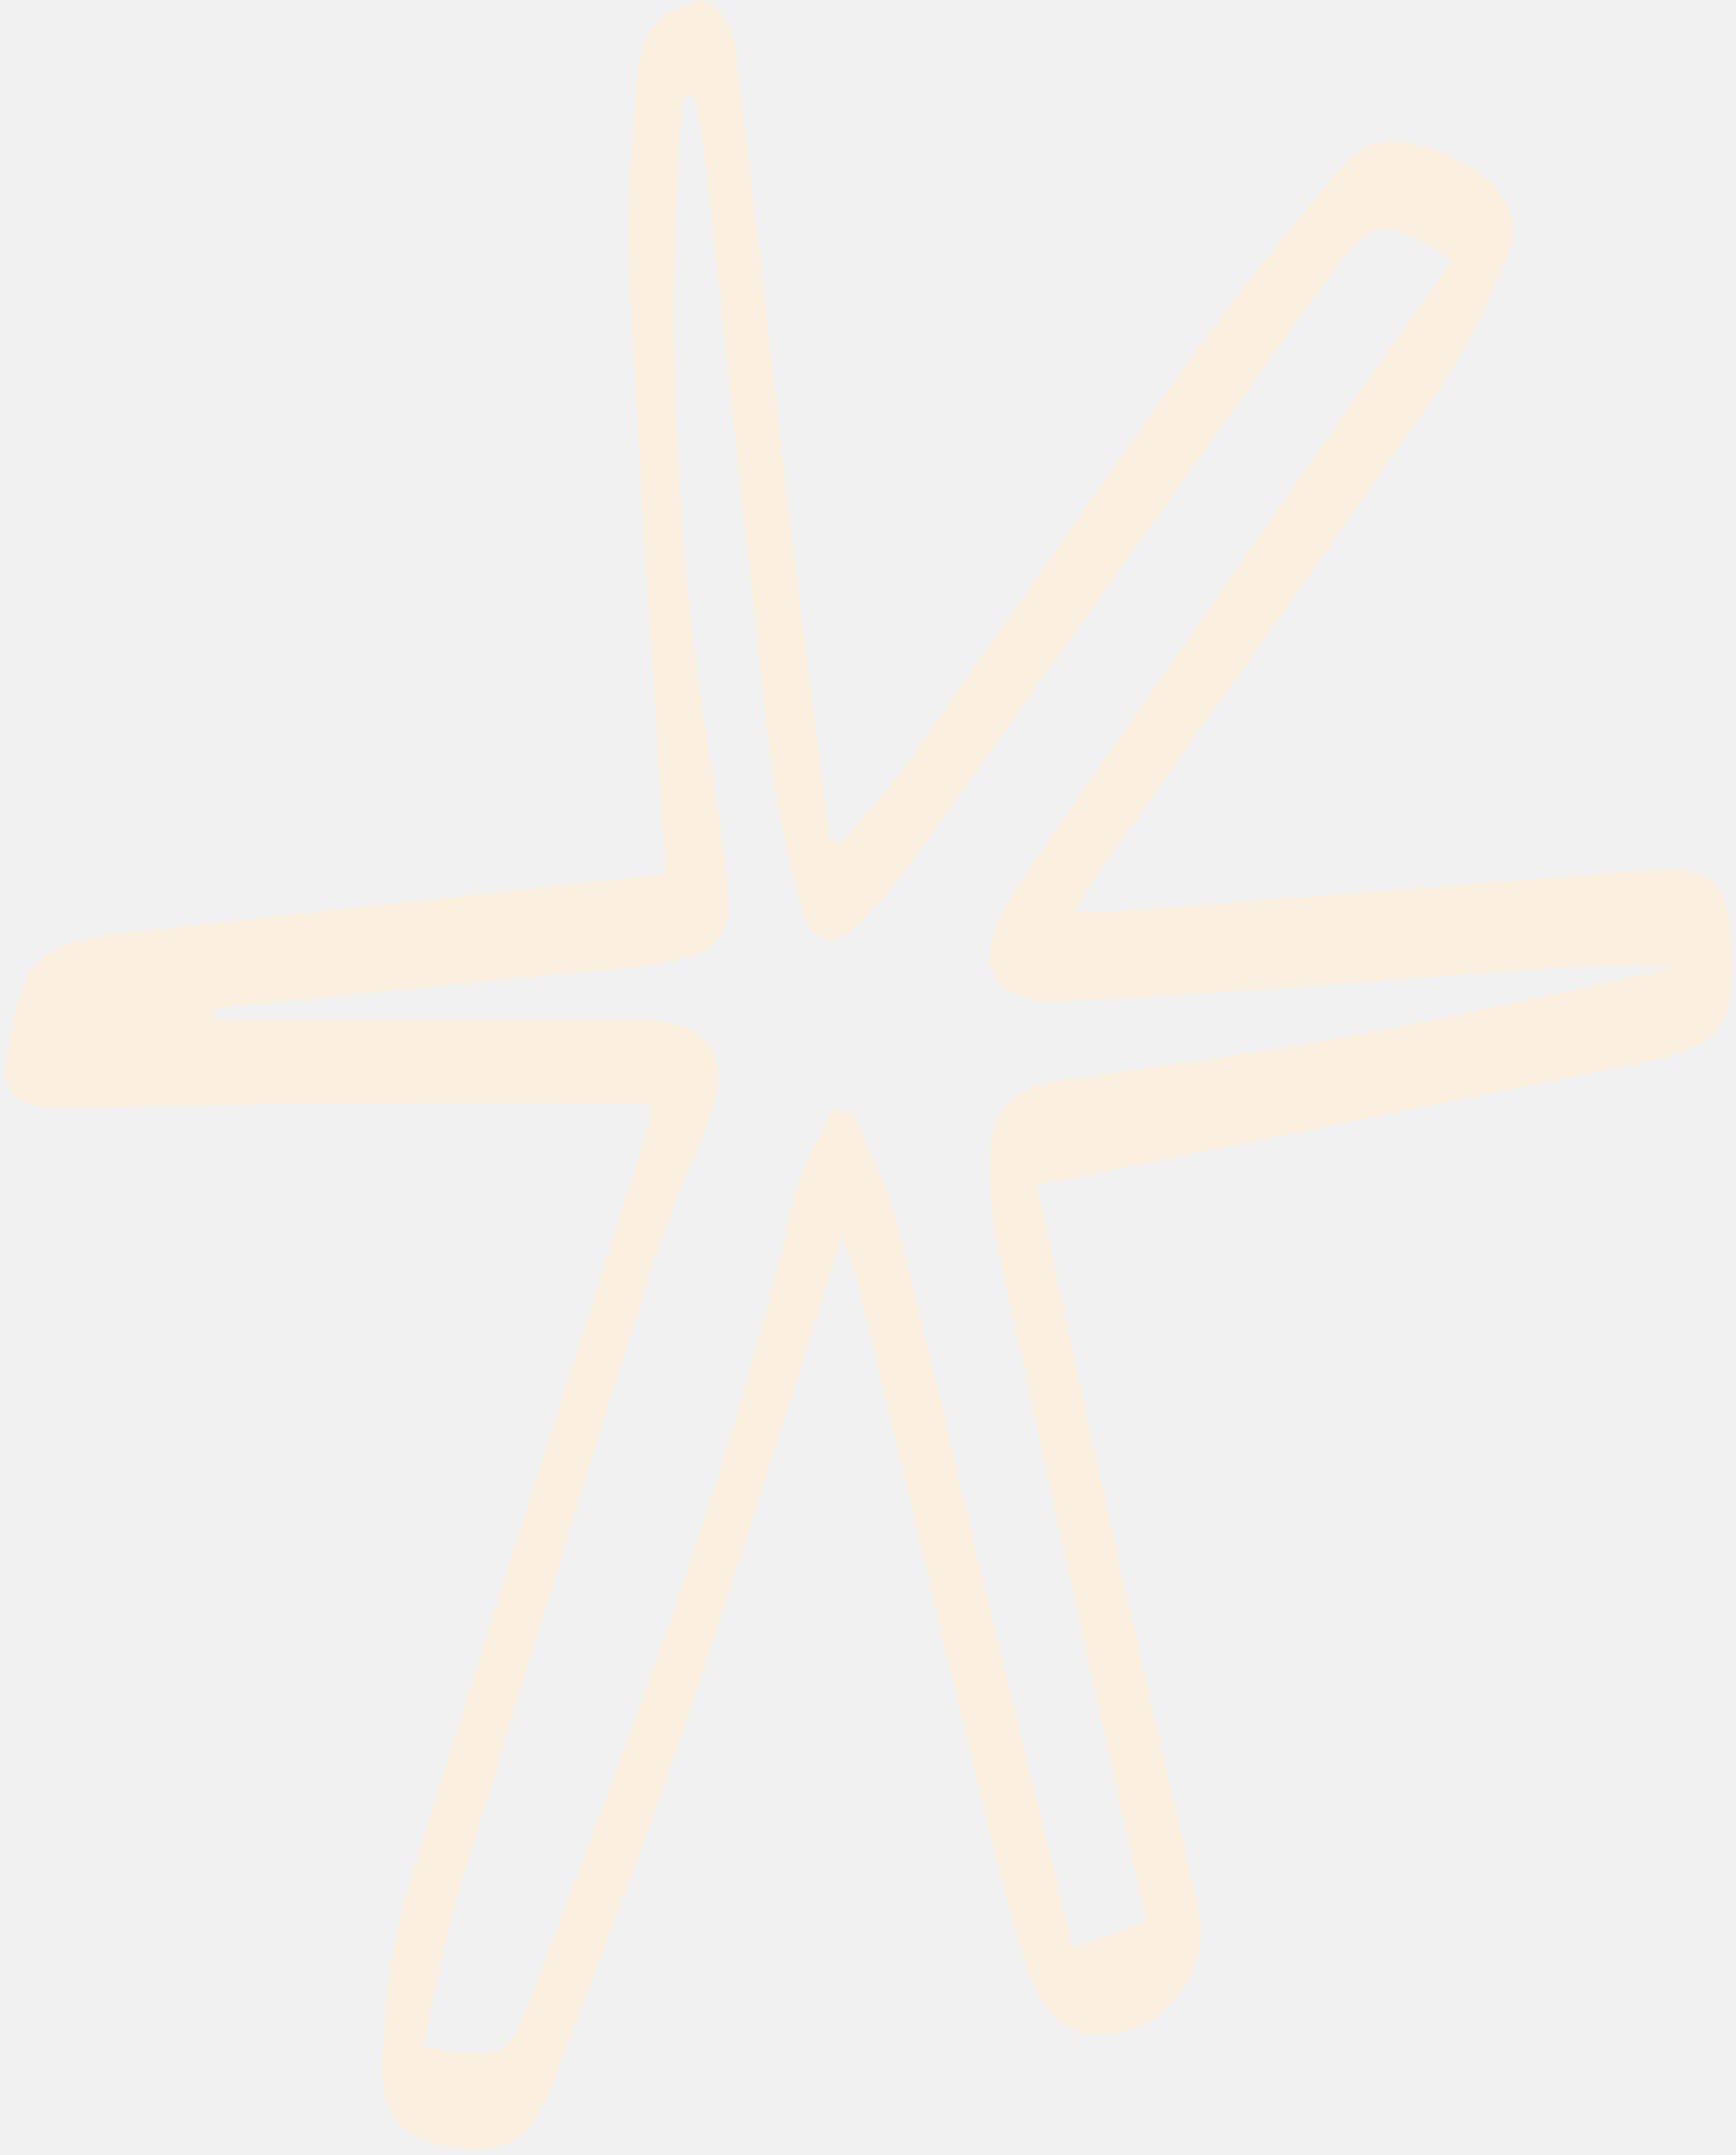
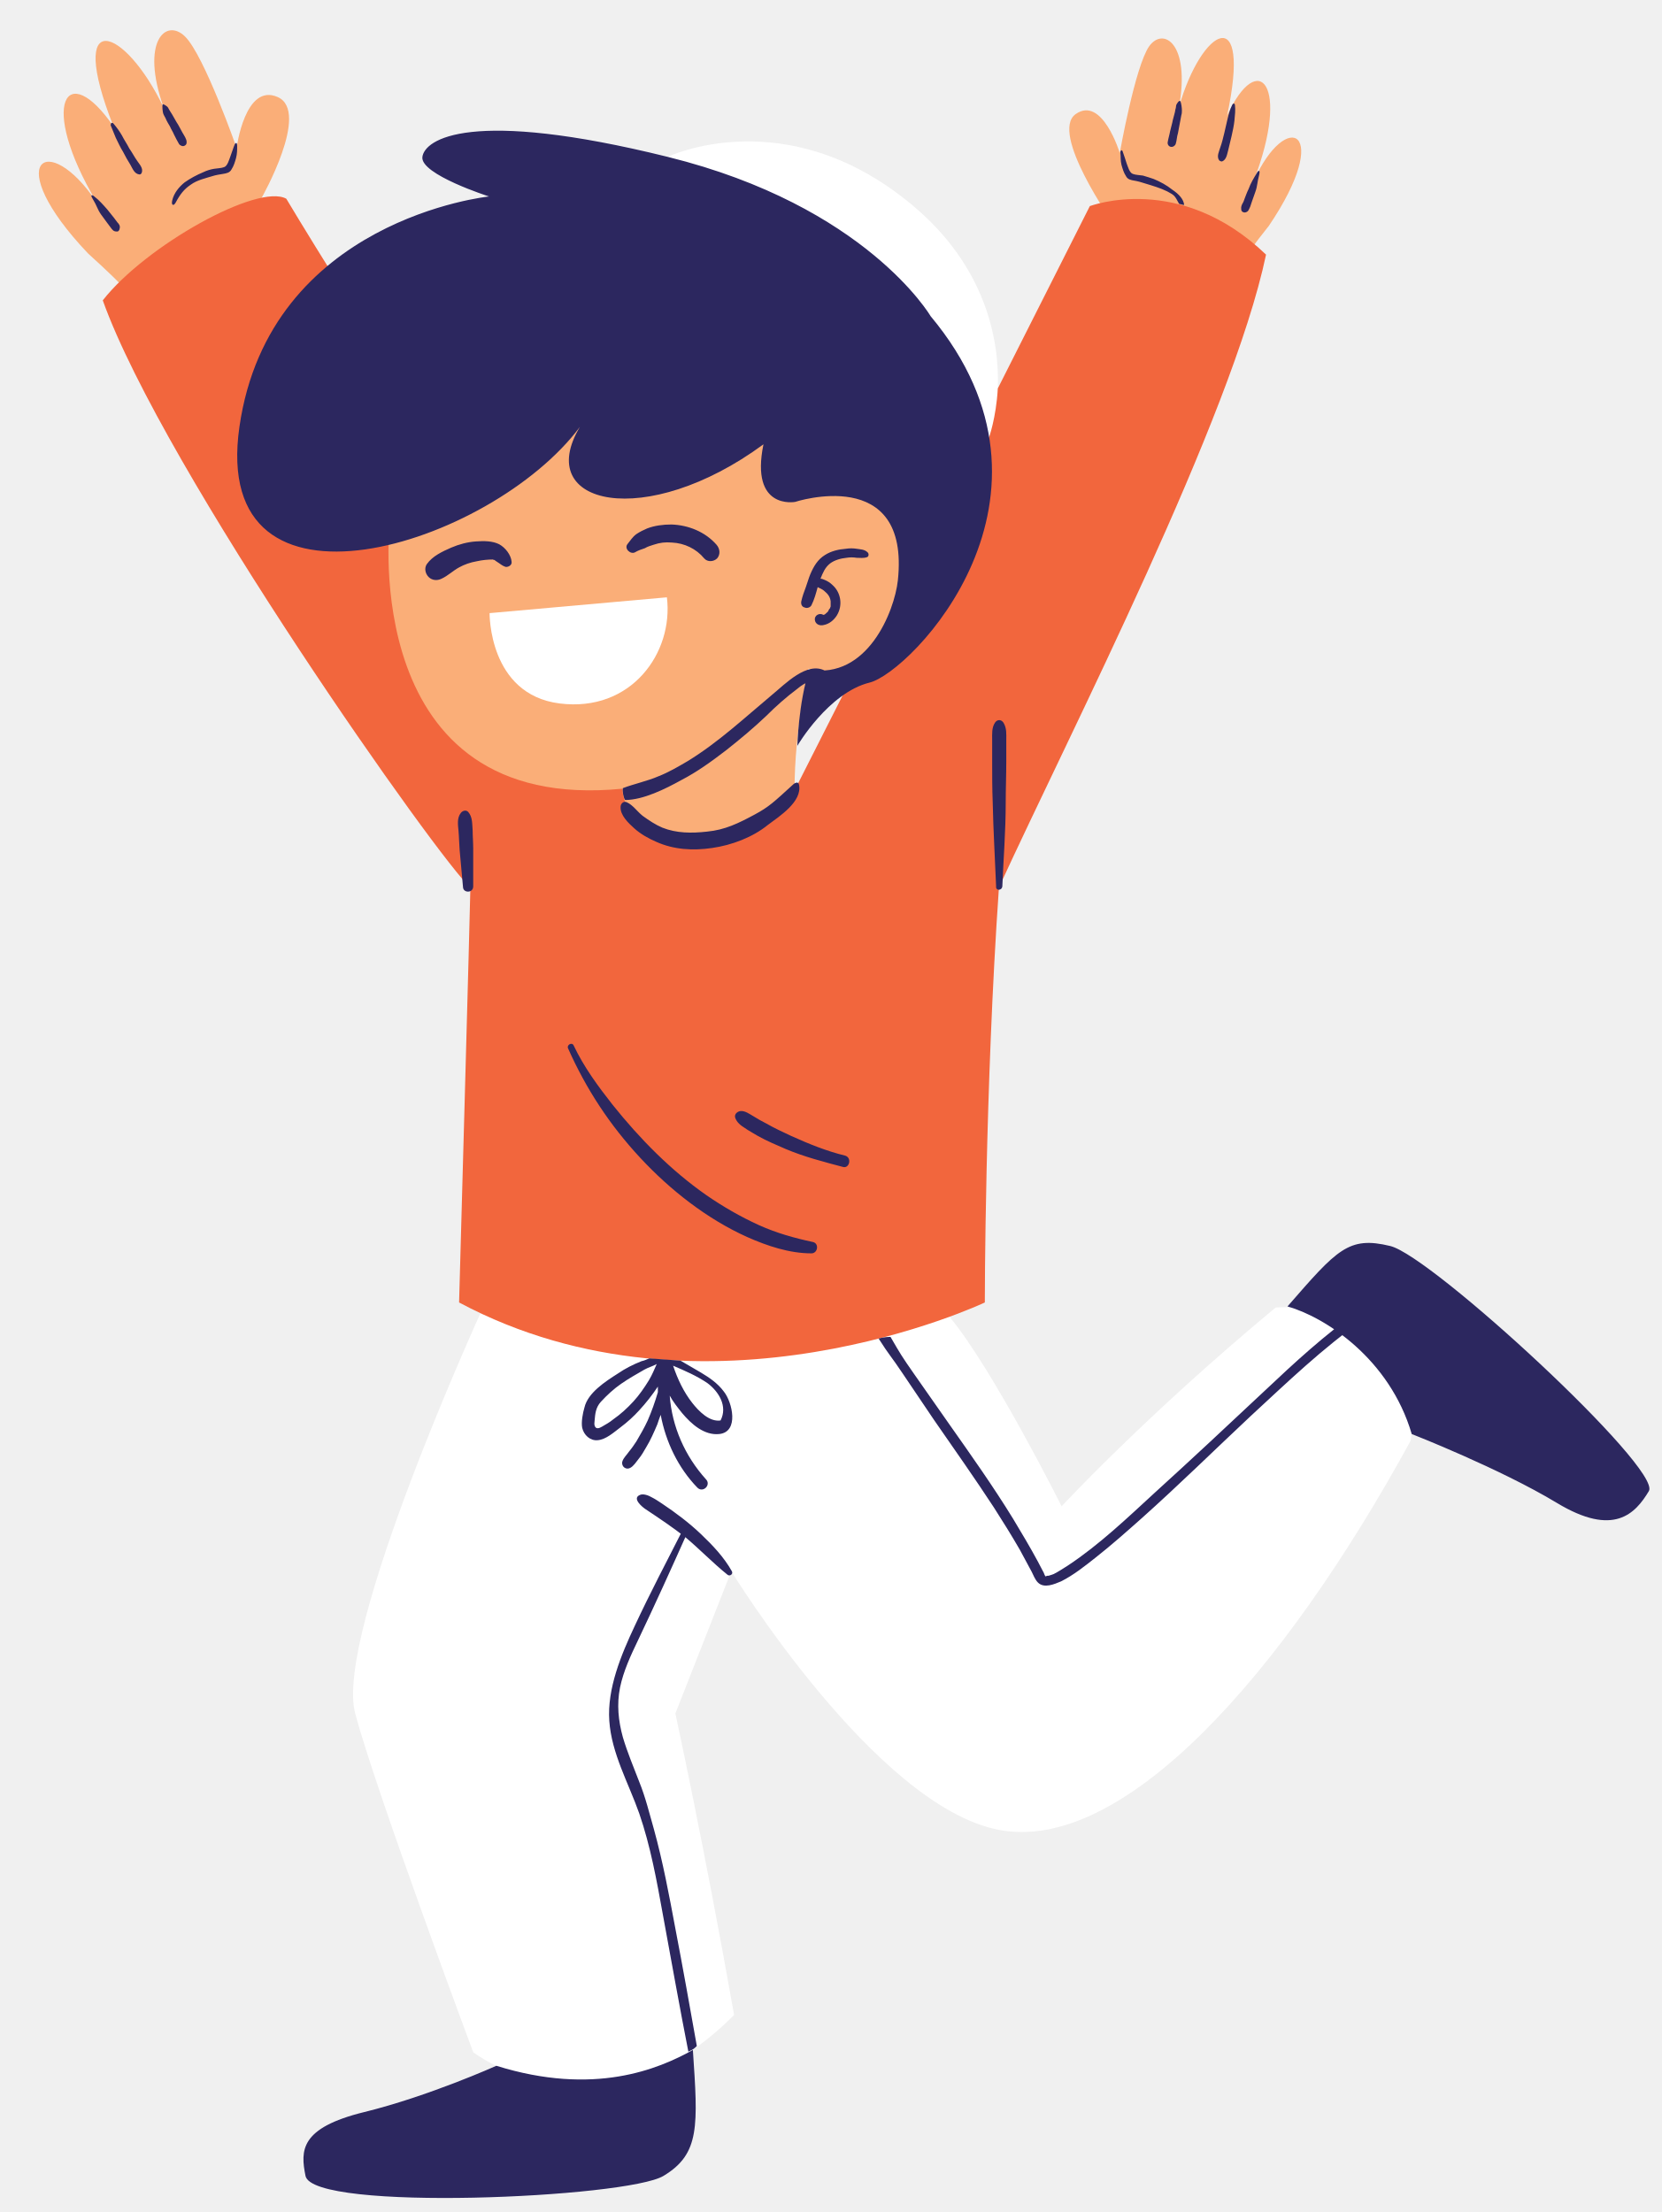
- <svg xmlns="http://www.w3.org/2000/svg" contentScriptType="text/ecmascript" fill="#000000" width="627.7" zoomAndPan="magnify" contentStyleType="text/css" viewBox="-2.0 -0.3 627.7 779.5" height="779.5" preserveAspectRatio="xMidYMid meet" version="1">
+ <svg xmlns="http://www.w3.org/2000/svg" contentScriptType="text/ecmascript" fill="#000000" width="294.3" zoomAndPan="magnify" contentStyleType="text/css" viewBox="-6.9 -5.3 294.3 391.8" height="391.8" preserveAspectRatio="xMidYMid meet" version="1">
  <g id="change1_1">
-     <path fill="#faefde" d="M373.1,428.4c7.8,36.1,15.8,74,24.2,111.8c11.2,50,22.6,100,34.1,150c6.1,26.7-19.5,52.7-45.6,43.6 c-7.9-2.7-14.6-15.6-17.4-25.2c-9-30.5-16.2-61.6-23.6-92.5c-12.1-49.8-23.7-99.7-35.8-149.6c-1.6-6.6-4.3-13-6.4-19.4 c-19.5,60.7-37.9,120.8-58.1,180.4c-14.6,42.9-31.3,85.1-47.3,127.5c-7.4,19.6-16.1,24.2-37.9,21.1c-14.7-2.1-23.8-11.2-23.1-30.1 c0.9-21.4,3.3-43.3,9.5-63.7c28.1-91.8,57.7-183.2,86.7-274.7c0.5-1.4,0.4-3,1-8.9c-39,0-77.1-0.2-115.2,0.1 c-33,0.2-65.9,1.2-98.9,1.5c-16.1,0.1-21.3-5-18.5-20.5c5.5-31,8.5-38.5,39.3-42.2c63.3-7.5,126.7-13.9,190-20.8 c4.2-0.5,8.4-1.1,8.6-1.1c-4.6-73.7-9.6-146.4-13.2-219c-1.1-23.1,1.3-46.5,2.9-69.6c0.4-6.2,1.9-13.8,5.8-17.9 c4.6-4.9,12.6-9.5,18.8-9.1c4,0.3,10,9.4,10.7,15.2c7,56.3,12.9,112.7,19.5,169c4.6,39.6,9.9,79.2,14.9,118.8c1.4,0.5,2.8,1,4.2,1.6 c7.7-9.2,16-18,22.9-27.8c34.9-49.4,68.9-99.4,104.2-148.6c17.3-24.1,36.1-47.1,55.2-69.7c9.6-11.3,25.1-10,44.1,0.8 c12.8,7.3,20.1,18.5,14.7,32.3c-6.8,17.4-15.2,34.6-25.7,50c-39.5,57.4-80.2,114-120.4,170.9c-3.1,4.4-5.8,9.1-10.6,16.6 c7.5,0,13,0.4,18.4-0.1c63-4.8,126.1-9.7,189.1-14.7c22.5-1.8,28.9,3.6,30,26.6c1.5,30.8-3.2,37.1-33,43.2 C519.4,398.7,447.5,413.3,373.1,428.4z M151,740c30.1,4.5,30.5,4.6,39.7-19.9c35.6-94.4,72.4-188.4,94.4-287.3 c2.5-11.1,9.2-21.2,14-31.7c2.4,0.3,4.8,0.6,7.3,0.9c5.2,12.7,12.1,25,15.5,38.2c11.5,45,21.8,90.2,32.7,135.4 c10.2,42.3,20.7,84.6,31.4,128.7c11.2-4,19-6.8,26.7-9.5c-18.3-82.6-36.4-163.2-53.8-243.9c-2.6-11.9-3.3-24.7-2.5-36.9 c0.9-13.2,9.6-21.2,23.1-23.2c35.7-5.3,71.6-9.8,107.2-16.4c39.1-7.2,77.9-16.3,116.8-24.6c-17.3-2.3-33.9-0.7-50.5,0.5 c-56.6,4-113.1,9-169.8,11.4c-27.2,1.2-33.8-12.7-20.5-36.2c1.3-2.3,2.8-4.6,4.3-6.9c36.9-53.3,73.7-106.7,110.7-160 c15-21.6,30.3-43.1,45.5-64.6c-23.2-16-28.7-16.1-43.4,4.3c-49,67.9-97.2,136.4-145.9,204.6c-7.8,10.9-15.8,22.1-25.5,31.2 c-9.7,9.2-17.7,6.2-20.9-6.9c-4.2-17.3-8.7-34.7-10.7-52.3c-8.1-70.3-15.3-140.7-23-211.1c-1.1-9.9-2.9-19.7-4.4-29.6 c-1.5,0.3-3.1,0.5-4.6,0.8c-4.9,66.3-3.8,132.5,4.2,198.6c3.4,28.4,8.8,56.6,12.1,85c2.3,19.2-3,25.8-21.9,29.1 c-12.7,2.3-25.8,3-38.7,4.2c-41.7,4.2-83.4,8.3-125.1,12.4c0.1,1.4,0.2,2.7,0.3,4.1c50.8,0,101.5-0.2,152.3,0.1 c27.8,0.2,35.6,12.5,25.4,38.8c-6.7,17.1-14.4,33.8-19.9,51.3c-23.7,75.1-46.9,150.4-69.7,225.8C158.4,702.1,155.3,720.6,151,740z" />
+     <path fill="#faae78" d="M133.9,81.8c-5.6,0.5-4.4-11.5-4.4-11.5S106.4,84.1,98.8,80c-7.6-4.1,0.4-13.9,0.4-13.9S74.6,88.4,60.4,86.8 c0,0-5.2,54.2,41.5,49.6c0.5,7.6,23,16.8,31.9-1.7c0-11,2.5-21.6,2.5-21.6s5.6,5.1,12.7-5.6C156.2,96.8,156.5,71.9,133.9,81.8z M39.4,29.8c0,0,8.7-15.3,2.9-17.9s-7.3,9-7.3,9S29.3,4.6,25.9,1.2s-8,0.8-3.8,12.6C15.2-0.7,4.7-4.4,13.2,17.1 C4.9,5-0.2,13,10.2,30.5c-8.7-13-17.1-7.3-1.5,9.1c7.2,6.5,8,8,8,8L39.4,29.8z M211.9,43.1c0,0,0.4-1.5,5.9-8.4 c11.5-17,3.1-20.9-2.7-7.9c6.6-17.2,0.8-23.6-4.7-11.6c4.4-20.5-4.5-15.6-8.5-1.6c2-11.2-2.8-14.2-5.3-10.7 c-2.5,3.6-5.2,18.9-5.2,18.9s-3.1-10.2-7.8-6.9c-4.7,3.3,6.6,19.3,6.6,19.3L211.9,43.1z" />
+   </g>
+   <g id="change2_1">
+     <path fill="#ffffff" d="M78.5,226.6c0,0-26.3,57.4-22.5,71.6c3.8,14.2,20.9,60,20.9,60s22.5,17.3,46.2-6.6 c-5.3-30-10.4-53.4-10.4-53.4l9.9-25.2c0,0,25.4,41.5,47.3,45.8c21.9,4.3,50.1-27,73-68.9c1.5-8.4-8.6-24.7-23.9-23.6 c-22.9,19-37.9,35.2-37.9,35.2s-12.1-24.2-19.8-33.5C145.2,226.1,105.9,232.1,78.5,226.6z M111.2,100.5l-31.4,2.8 c0,0-0.2,14.4,12.4,16C104.9,120.9,112.4,110.3,111.2,100.5z M111.3,22.5c0,0,20.9-10.1,43.2,8.4c13.3,11,15.6,24.2,15.3,32.5 c1.6,11.2-1.6,8.8-1.6,8.8S163.2,40.2,111.3,22.5z" />
+   </g>
+   <g id="change3_1">
+     <path fill="#f2663d" d="M217.3,39.8c-6.1,29-34.6,84.4-47.3,112.1c-2.5,35.9-2.5,73.5-2.5,73.5s-49.3,23.4-93.1,0c0,0,2-71.7,2-73.5 c-5.1-4.3-54.4-74-65.1-104c7.6-9.7,27.5-20.8,32.5-18c5.6,9.4,18.1,29.2,18.1,29.2l14.8,24.3c-5.1,2.8-10.2,4.6-14.6,4.2 c0,0-5.6,51.4,41.2,46.8c0.5,7.6,11.7,15.8,30.5,0.3l11.6-22.9c1.2-1,2.4-2.4,3.7-4.4c1.9-2.9,3.3-6.7,3.9-10.7l14.2-28.1 c0.8,2.3,1,3.7,1,3.7s1.3-3.5,1.6-8.8l16.3-32.3C186.2,31.2,202,25.1,217.3,39.8z" />
+   </g>
+   <g id="change4_1">
+     <path fill="#2c275f" d="M121.3,241.2c-1.1-1.5-2.6-2.5-4.1-3.4c-1.2-0.7-2.4-1.4-3.6-2.1c-1.7-0.1-3.9-0.3-5.5-0.4 c-0.5,0.2-0.9,0.4-1.4,0.5c-1.5,0.6-2.9,1.3-4.2,2.2c-2.2,1.4-5.3,3.4-5.9,6c-0.3,1-0.6,2.6-0.4,3.6c0.3,1.3,1.4,2.3,2.7,2.2 c1.5-0.1,2.9-1.4,4.1-2.3c1.2-0.9,2.3-1.9,3.3-3c1.2-1.3,2.3-2.7,3.3-4.2c0,0.3,0,0.7,0,1c-0.5,1.7-1.1,3.4-1.8,5 c-0.6,1.3-1.3,2.5-2,3.7c-0.4,0.6-0.8,1.2-1.3,1.8c-0.4,0.6-1,1.1-1.2,1.8c-0.2,0.9,0.7,1.5,1.4,1.1c0.6-0.3,1.1-1.1,1.5-1.6 c0.5-0.6,0.9-1.3,1.3-2c0.8-1.3,1.4-2.7,2-4.1c0.2-0.6,0.4-1.2,0.6-1.7c0.9,4.8,3.1,9.4,6.5,12.9c1,1,2.5-0.5,1.5-1.5 c-3.7-4.1-6-9.3-6.4-14.8c0.6,1.1,1.4,2.1,2.2,3.1c1.6,1.9,3.9,4,6.6,3.7C124,248.3,122.8,243.1,121.3,241.2z M108,239.2 c-0.8,1.3-1.7,2.6-2.7,3.7c-1.1,1.2-2.3,2.3-3.6,3.2c-0.6,0.5-1.3,0.9-2,1.3c-0.5,0.3-1.1,0.5-1.3-0.2c-0.1-0.3,0-0.6,0-0.9 c0.1-1.2,0.2-2.3,1.1-3.3c1.1-1.2,2.3-2.3,3.6-3.2c1.3-0.9,2.7-1.7,4.1-2.5c0.7-0.4,1.5-0.6,2.2-1C109,237.2,108.6,238.2,108,239.2z M120.7,246.3c-2,0.3-3.9-1.7-5-3.1c-1.5-1.9-2.6-4.2-3.4-6.6c2.1,0.9,4.2,1.8,6.1,3.1C120.4,241.2,122,243.8,120.7,246.3z M157.9,50.7c0,0-11.4-19.5-46.5-28.2s-43.1-3.1-43.5,0s11.8,7,11.8,7s-38.9,4-44.2,40.8s44.6,21.1,60.3,0 c-8.4,14,11.7,18.4,32.5,3.1c-2.4,11.7,5.6,10.2,5.6,10.2s20.4-6.7,18.2,13.9c-0.6,5.5-5.4,17.6-15.7,15.8 c-1.9,5.9-2.1,13.5-2.1,13.5s5.5-9.4,12.8-11.2C154.4,113.8,184.7,82.8,157.9,50.7z M146.7,92.5c-0.5-0.5-1.3-0.5-1.9-0.6 c-0.6-0.1-1.3-0.1-1.9,0c-1.3,0.1-2.6,0.4-3.7,1.1c-1.3,0.8-2,2-2.6,3.4c-0.3,0.7-0.5,1.5-0.8,2.3c-0.3,0.8-0.6,1.6-0.8,2.5 c-0.1,0.5,0.1,1,0.6,1.1c0.4,0.2,1,0,1.2-0.4c0.5-1,0.8-2.1,1.1-3.2c0.4,0.2,0.9,0.4,1.2,0.7c0.6,0.5,1,1,1.1,1.8c0,0,0,0.1,0,0.2 c0,0.1,0,0.2,0,0.3c0,0.1,0,0.1,0,0.2c0,0,0,0.2,0,0.2c0,0.1-0.1,0.2-0.1,0.3c0,0,0,0.1-0.1,0.1c-0.1,0.2-0.2,0.3-0.2,0.4 c-0.1,0.2-0.4,0.4-0.6,0.6c-0.1,0-0.1,0.1-0.2,0.1c0,0-0.1,0-0.1,0c0,0,0,0,0,0c-0.7-0.4-1.6,0.1-1.5,0.9c0.1,0.8,0.9,1.1,1.6,0.9 c1-0.2,1.8-0.9,2.3-1.7c1.1-1.8,0.7-4.1-0.8-5.4c-0.4-0.4-0.9-0.7-1.4-0.9c-0.2-0.1-0.5-0.2-0.7-0.2c0.4-1,0.8-2,1.7-2.7 c0.8-0.6,1.9-0.9,2.9-1c0.6-0.1,1.2-0.1,1.8,0c0.6,0,1.2,0.1,1.8-0.1C147,93.3,147,92.7,146.7,92.5z M139.2,113.5 c-3.2-1.7-7.1,2.4-9.3,4.2c-4.9,4.1-9.6,8.5-15,11.8c-1.7,1-3.4,2-5.2,2.7c-1.8,0.8-4.5,1.4-6.3,2.1c-0.1,0.5,0.1,1.7,0.4,2.1 c3.2,0,7.2-2,9.9-3.5c2.9-1.5,5.5-3.4,8.1-5.4c2.4-1.9,4.8-3.9,7-6c1.7-1.7,3.5-3.3,5.5-4.8c0.7-0.6,1.5-1.1,2.4-1.4 c0.3-0.1,0.6-0.2,0.8-0.2c0.2,0,0.3,0,0.3,0c0,0,0.2,0.1,0.1,0.1C139.1,116.2,140.5,114.2,139.2,113.5z M103,137.6 c-0.1,1.5,1.4,2.9,2.4,3.8c1.1,1,2.5,1.8,3.9,2.4c3.1,1.4,6.5,1.6,9.9,1.1c3.5-0.5,7.2-1.9,9.9-4.1c2-1.5,6.1-4.1,5.5-7.1 c-0.1-0.6-0.7-0.4-1.1,0c-3.4,3.1-4.2,3.9-6.8,5.3c-2.8,1.5-5.2,2.7-8.4,3c-2.7,0.3-5.4,0.3-7.9-0.7c-1.2-0.5-2.4-1.3-3.5-2.1 c-1-0.8-1.7-1.9-2.8-2.4C103.5,136.5,103,137.1,103,137.6L103,137.6z M93.7,180.4c3.2,7.2,7.4,13.6,12.8,19.4 c5.3,5.7,11.8,10.8,18.9,14c3.6,1.6,7.5,2.9,11.4,2.9c1.1,0,1.4-1.7,0.3-2c-3.3-0.7-6.5-1.6-9.6-3c-3.3-1.5-6.4-3.3-9.3-5.3 c-6.3-4.4-11.8-10-16.6-16c-2.6-3.3-5.1-6.7-6.9-10.5C94.4,179.2,93.4,179.8,93.7,180.4L93.7,180.4z M76.9,151.7c0-2.2,0-4.5,0-6.7 c0-1.1-0.1-2.2-0.1-3.2c-0.1-1.2,0-2.4-0.8-3.3c-0.4-0.4-1-0.2-1.3,0.2c-0.7,0.9-0.5,2.1-0.4,3.2c0.1,1.1,0.1,2.2,0.2,3.4 c0.2,2.2,0.4,4.4,0.6,6.6C75.2,152.9,76.9,152.9,76.9,151.7L76.9,151.7z M170.6,151.7c0.2-4.9,0.6-9.8,0.6-14.8 c0-2.5,0.1-4.9,0.1-7.4c0-1.2,0-2.5,0-3.7c0-1.1,0.1-2.1-0.5-3.1c-0.4-0.6-1.1-0.6-1.5,0c-0.6,0.9-0.5,2-0.5,3.1c0,1.2,0,2.5,0,3.7 c0,2.5,0,4.9,0.1,7.4c0.1,4.9,0.4,9.8,0.6,14.8C169.4,152.5,170.5,152.5,170.6,151.7L170.6,151.7z M142.8,199.4 c-3.3-0.8-6.5-2.1-9.6-3.5c-1.5-0.7-3-1.4-4.4-2.2c-0.8-0.4-1.5-0.8-2.3-1.3c-0.7-0.4-1.5-1-2.3-0.9c-0.6,0.1-1.1,0.6-0.9,1.2 c0.3,0.8,0.9,1.3,1.7,1.8c0.7,0.5,1.5,0.9,2.3,1.4c1.6,0.9,3.3,1.6,4.9,2.3c3.3,1.4,6.8,2.3,10.2,3.2 C143.5,201.7,144,199.8,142.8,199.4L142.8,199.4z M34.7,20.2c-0.3,0.7-0.5,1.4-0.8,2.2c-0.2,0.5-0.5,1.7-1.1,1.9 c-0.5,0.2-1.2,0.2-1.8,0.3c-0.6,0.1-1.3,0.3-1.9,0.6c-1.2,0.5-2.3,1.1-3.3,1.8c-1,0.8-1.9,1.9-2.2,3.2c-0.2,0.8,0.2,1.1,0.6,0.4 c0.8-1.5,1.5-2.4,2.7-3.2c1.1-0.8,2.5-1.1,3.8-1.5c0.6-0.2,1.3-0.3,1.9-0.4c0.6-0.1,1.2-0.2,1.5-0.8c0.4-0.6,0.6-1.3,0.8-2 c0.2-0.8,0.2-1.4,0.2-2.2C35.1,20,34.9,19.9,34.7,20.2L34.7,20.2z M13.6,19.1c0.4,0.8,0.8,1.7,1.3,2.5c0.4,0.8,0.8,1.5,1.3,2.3 c0.4,0.7,0.7,1.6,1.6,1.7c0.2,0,0.3-0.1,0.4-0.3c0.3-0.8-0.4-1.5-0.8-2.1c-0.5-0.7-0.9-1.5-1.4-2.2c-0.4-0.8-0.9-1.5-1.3-2.3 c-0.4-0.7-0.9-1.4-1.5-2.1c-0.3-0.3-0.5-0.1-0.5,0.3C12.9,17.4,13.3,18.4,13.6,19.1z M21.9,13.2c-0.1,0.3,0,1.3,0.1,1.6 c0.1,0.3,0.3,0.6,0.4,0.8c0.2,0.5,0.5,1,0.8,1.5c0.2,0.5,0.5,0.9,0.7,1.4c0.3,0.6,0.6,1.2,0.9,1.7c0.2,0.3,0.7,0.5,1,0.3 c0.4-0.2,0.4-0.6,0.3-1c-0.2-0.6-0.6-1.1-0.9-1.7c-0.3-0.5-0.5-1-0.8-1.4c-0.3-0.5-0.5-0.9-0.8-1.4c-0.2-0.3-0.3-0.5-0.5-0.8 c-0.2-0.3-0.2-0.5-0.5-0.7C22.2,13.2,21.9,13.1,21.9,13.2z M9.5,29.9c0.8,1.3,0.8,1.8,1.5,2.8c0.4,0.5,0.7,1,1.1,1.5 c0.2,0.3,0.4,0.5,0.6,0.8c0.3,0.4,0.5,0.7,1,0.7c-0.1,0-0.2-0.1-0.3-0.1c0.2,0.1,0.5,0.2,0.7,0c0.2-0.2,0.2-0.5,0.2-0.7 c0,0.1,0,0.2,0,0.3c0.1-0.5-0.1-0.8-0.4-1.1c-0.2-0.3-0.4-0.5-0.6-0.8c-0.4-0.5-0.8-1-1.2-1.5c-0.8-0.9-1.4-1.6-2.3-2.3 C9.5,29.2,9,29.1,9.5,29.9z M191.9,21.5c-0.1-0.3-0.4-0.2-0.4,0.2c0.1,0.8,0,1.4,0.2,2.2c0.2,0.7,0.4,1.4,0.8,2 c0.3,0.6,0.9,0.7,1.5,0.8c0.6,0.1,1.3,0.3,1.9,0.5c1.3,0.4,2.7,0.8,3.9,1.4c1.3,0.7,1.3,0.7,2.1,2.2c0.5,0.1,0.6,0.2,0.9,0.2 c-0.1-1-0.9-1.9-2.1-2.7c-1-0.8-2.1-1.4-3.3-1.9c-0.6-0.2-1.2-0.4-1.9-0.6c-0.6-0.1-1.3-0.1-1.8-0.3c-0.6-0.2-0.9-1.4-1.1-1.9 C192.4,23,192.2,22.3,191.9,21.5L191.9,21.5z M211.8,13.4c0-0.4-0.3-0.5-0.5-0.1c-0.4,0.8-0.6,1.6-0.8,2.4c-0.2,0.9-0.4,1.7-0.6,2.6 c-0.2,0.8-0.4,1.7-0.7,2.5c-0.2,0.7-0.7,1.6-0.2,2.3c0.1,0.1,0.3,0.2,0.5,0.2c0.8-0.3,0.9-1.3,1.1-2c0.2-0.8,0.4-1.7,0.6-2.5 c0.2-0.9,0.4-1.8,0.5-2.7C211.8,15.1,211.9,14.1,211.8,13.4z M201.5,13.1c-0.2,0.3-0.1,0.5-0.2,0.8c-0.1,0.3-0.1,0.6-0.2,0.9 c-0.1,0.5-0.3,1-0.4,1.6c-0.1,0.5-0.3,1.1-0.4,1.6c-0.1,0.6-0.3,1.2-0.4,1.8c-0.1,0.4,0.1,0.8,0.5,0.9c0.4,0.1,0.8-0.2,0.9-0.5 c0.2-0.6,0.2-1.3,0.4-1.9c0.1-0.5,0.2-1.1,0.3-1.6c0.1-0.5,0.2-1.1,0.3-1.6c0.1-0.3,0.1-0.6,0.1-0.9c0-0.3-0.1-1.3-0.3-1.6 C202,12.5,201.8,12.6,201.5,13.1z M215.7,25.3c-0.6,1-1.1,1.8-1.5,2.9c-0.3,0.6-0.5,1.2-0.7,1.7c-0.1,0.3-0.2,0.6-0.4,0.9 c-0.2,0.4-0.3,0.8-0.1,1.2c0-0.1-0.1-0.2-0.1-0.3c0,0.3,0.1,0.5,0.4,0.6c0.3,0.1,0.5,0,0.7-0.2c-0.1,0.1-0.2,0.1-0.3,0.2 c0.5-0.1,0.6-0.6,0.8-1c0.1-0.3,0.2-0.6,0.3-0.9c0.2-0.6,0.4-1.1,0.6-1.7c0.4-1.1,0.3-1.6,0.7-3.1C216.3,24.7,215.9,24.9,215.7,25.3 z M117.2,266.4c-2.1-2-4.5-3.8-6.9-5.4c-0.6-0.4-1.2-0.8-1.8-1.1c-0.5-0.3-1.5-0.7-2.1-0.4c-1.4,0.6,0.4,2.1,1,2.5 c2.4,1.6,4.8,3.2,7.1,5c2.5,2.1,4.8,4.5,7.4,6.6c0.4,0.4,1.1-0.1,0.8-0.6C121.3,270.5,119.3,268.4,117.2,266.4z M108.7,235.5 M81.5,91.1c-1.2-0.6-2.7-0.6-4.1-0.5c-1.5,0.1-3,0.5-4.4,1.1c-1.6,0.7-3.3,1.5-4.3,2.9c-0.5,0.7-0.3,1.7,0.3,2.3 c0.6,0.6,1.5,0.7,2.3,0.3c1.1-0.5,2-1.4,3.1-2c0.9-0.5,2-0.9,3.2-1.1c0.9-0.2,1.9-0.3,2.8-0.3c-0.1,0,0.2,0.1,0.3,0.1 c0,0,0.1,0.1,0.1,0.1c0.1,0.1,0.2,0.1,0.3,0.2c0.5,0.3,0.9,0.7,1.5,0.9c0.5,0.1,1.2-0.3,1.1-0.9C83.6,93,82.6,91.7,81.5,91.1z M120,91.2c-2-2.3-5-3.5-8-3.6c-1.5,0-3,0.2-4.3,0.7c-0.7,0.3-1.3,0.6-1.9,1c-0.7,0.5-1.1,1.2-1.6,1.8c-0.6,0.8,0.6,1.9,1.4,1.4 c0.5-0.3,1.1-0.5,1.7-0.7c0.5-0.3,0.9-0.4,1.5-0.6c1.2-0.4,2.1-0.5,3.3-0.4c2.2,0.1,4.3,1.1,5.7,2.8c0.6,0.7,1.7,0.6,2.3,0 C120.7,92.9,120.6,91.9,120,91.2z M81,360.6c0,0-12,5.4-23.4,8.2c-11.4,2.8-11.3,6.8-10.4,11.3c1.3,6.4,57,3.9,63.4,0 c6.5-3.9,6.1-8.9,5.2-22.3C109.7,361.2,98.3,366,81,360.6z M243.1,248.7c0,0,15.6,6.1,25.7,12.2c10.1,6.1,13.9,1.9,16.3-2.1 c2.3-4-38.4-41.6-45.8-43.4c-7.4-1.8-9.4,0.6-18.2,10.7C227.8,228,239.2,235.4,243.1,248.7z M114.1,265.5 c-2.9,5.7-5.9,11.4-8.6,17.2c-2.4,5.1-4.9,11.1-4.5,16.8c0.4,5.8,3.4,11,5.3,16.4c2,5.8,3.1,11.9,4.2,18c1.3,7.1,3.1,17.1,4.5,24.2 c0.9-0.4,1.1-0.6,1.5-1c-1.1-6.2-2.6-14.6-3.8-20.8c-1.1-5.9-2.2-11.8-3.8-17.6c-0.8-2.8-1.5-5.7-2.6-8.4c-1-2.6-2.1-5.2-2.9-7.9 c-0.8-2.9-1.1-5.8-0.5-8.8c0.6-2.9,1.9-5.7,3.2-8.4c3-6.3,5.9-12.7,8.8-19.2C115.5,265.4,114.5,264.8,114.1,265.5L114.1,265.5z M148.7,231.8c1.9,3,2.2,3.1,4.2,6.1c1.9,2.8,3.7,5.5,5.6,8.3c3.6,5.2,7.2,10.3,10.6,15.5c1.6,2.5,3.1,4.9,4.6,7.5 c0.7,1.3,1.4,2.6,2.1,3.9c0.3,0.6,0.6,1.4,1.1,1.9c1.1,1.1,2.9,0.3,4.1-0.2c2.2-1.1,4.2-2.7,6.1-4.2c2.8-2.2,5.5-4.6,8.2-7 c6.6-5.9,12.9-12.1,19.3-18.1c6.4-5.9,12.8-12.1,20-17.1c0.9-0.6,0-2.2-0.9-1.5c-6,4.2-11.4,9.2-16.7,14.2c-6.4,6-12.8,12-19.3,17.9 c-4.9,4.5-9.9,9.3-15.5,13c-0.8,0.5-1.7,1.1-2.5,1.5c-0.2,0.1-0.6,0.2-0.9,0.3c-0.1,0-0.5,0-0.4,0.1c-0.1,0-0.3,0-0.1,0 c-0.2,0-0.1,0-0.1-0.1c0.1,0.3-0.3-0.5-0.2-0.4c-0.4-0.7-0.7-1.4-1.1-2.1c-1.4-2.6-2.9-5.1-4.4-7.6c-3.5-5.7-7.4-11.2-11.2-16.6 c-2.1-3-4.2-6-6.3-9c-2.3-3.3-2.4-3.5-4.2-6.6C149.5,231.5,148.7,231.8,148.7,231.8z" />
  </g>
</svg>
